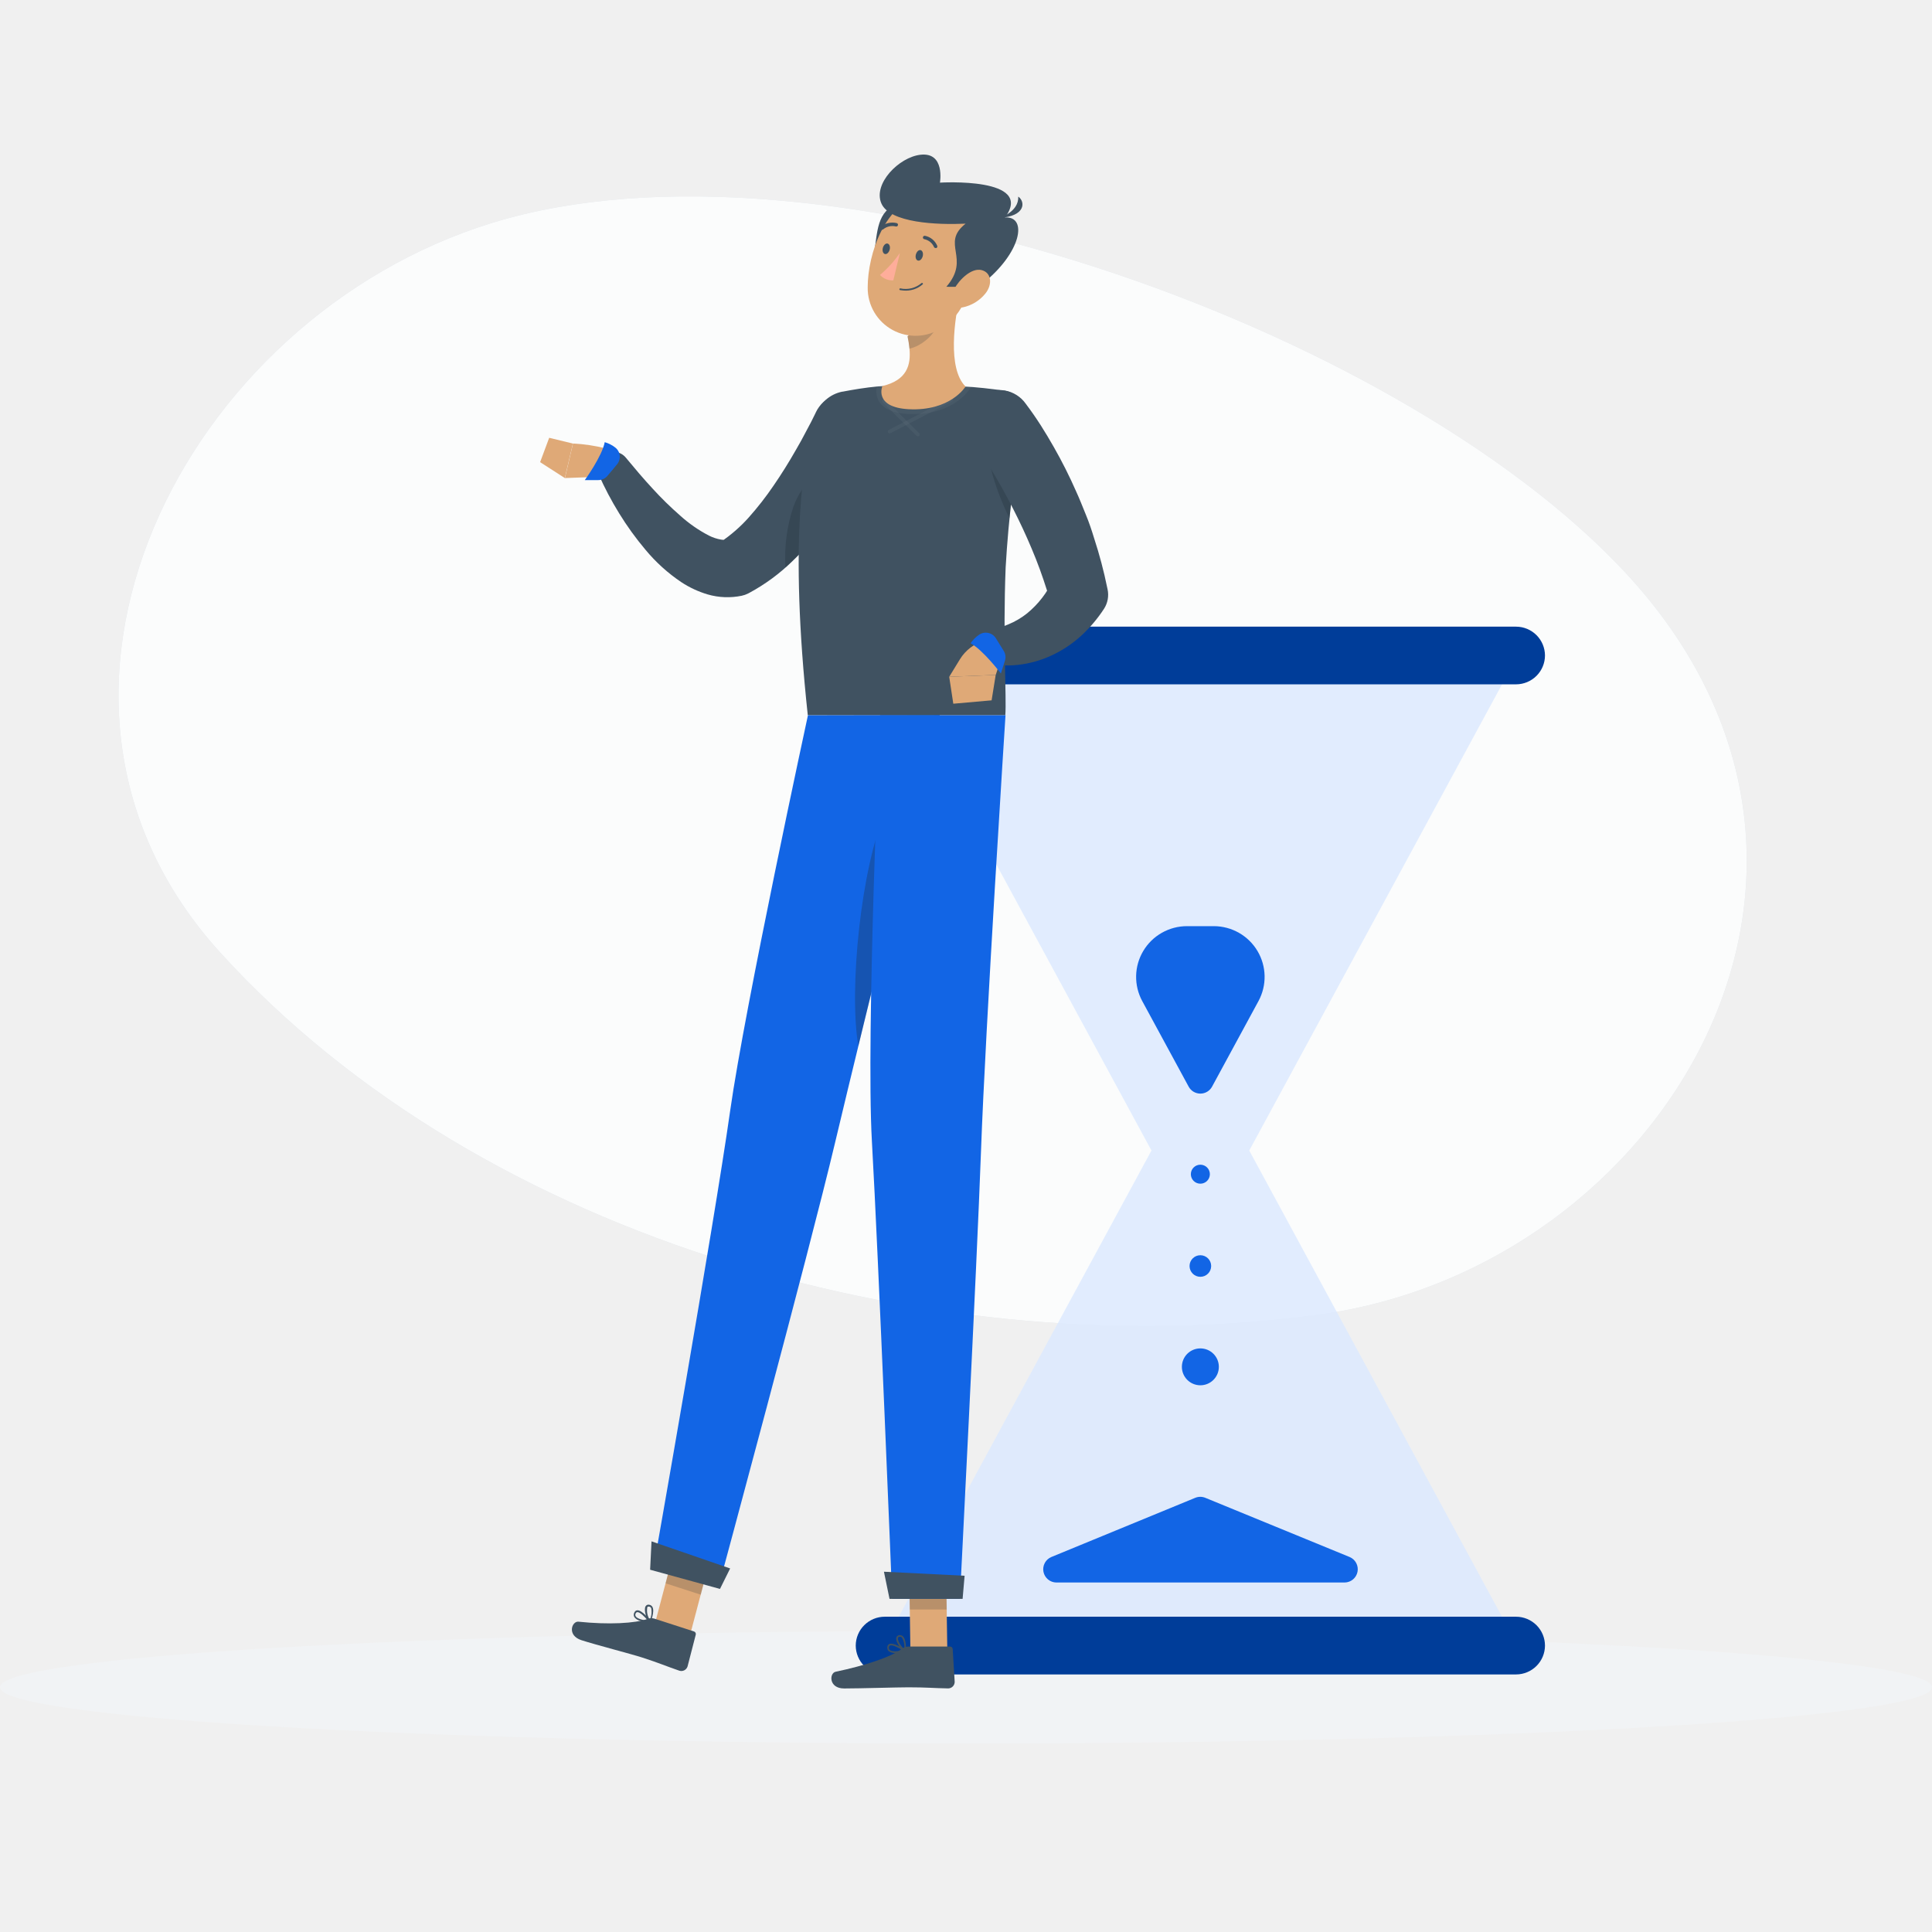
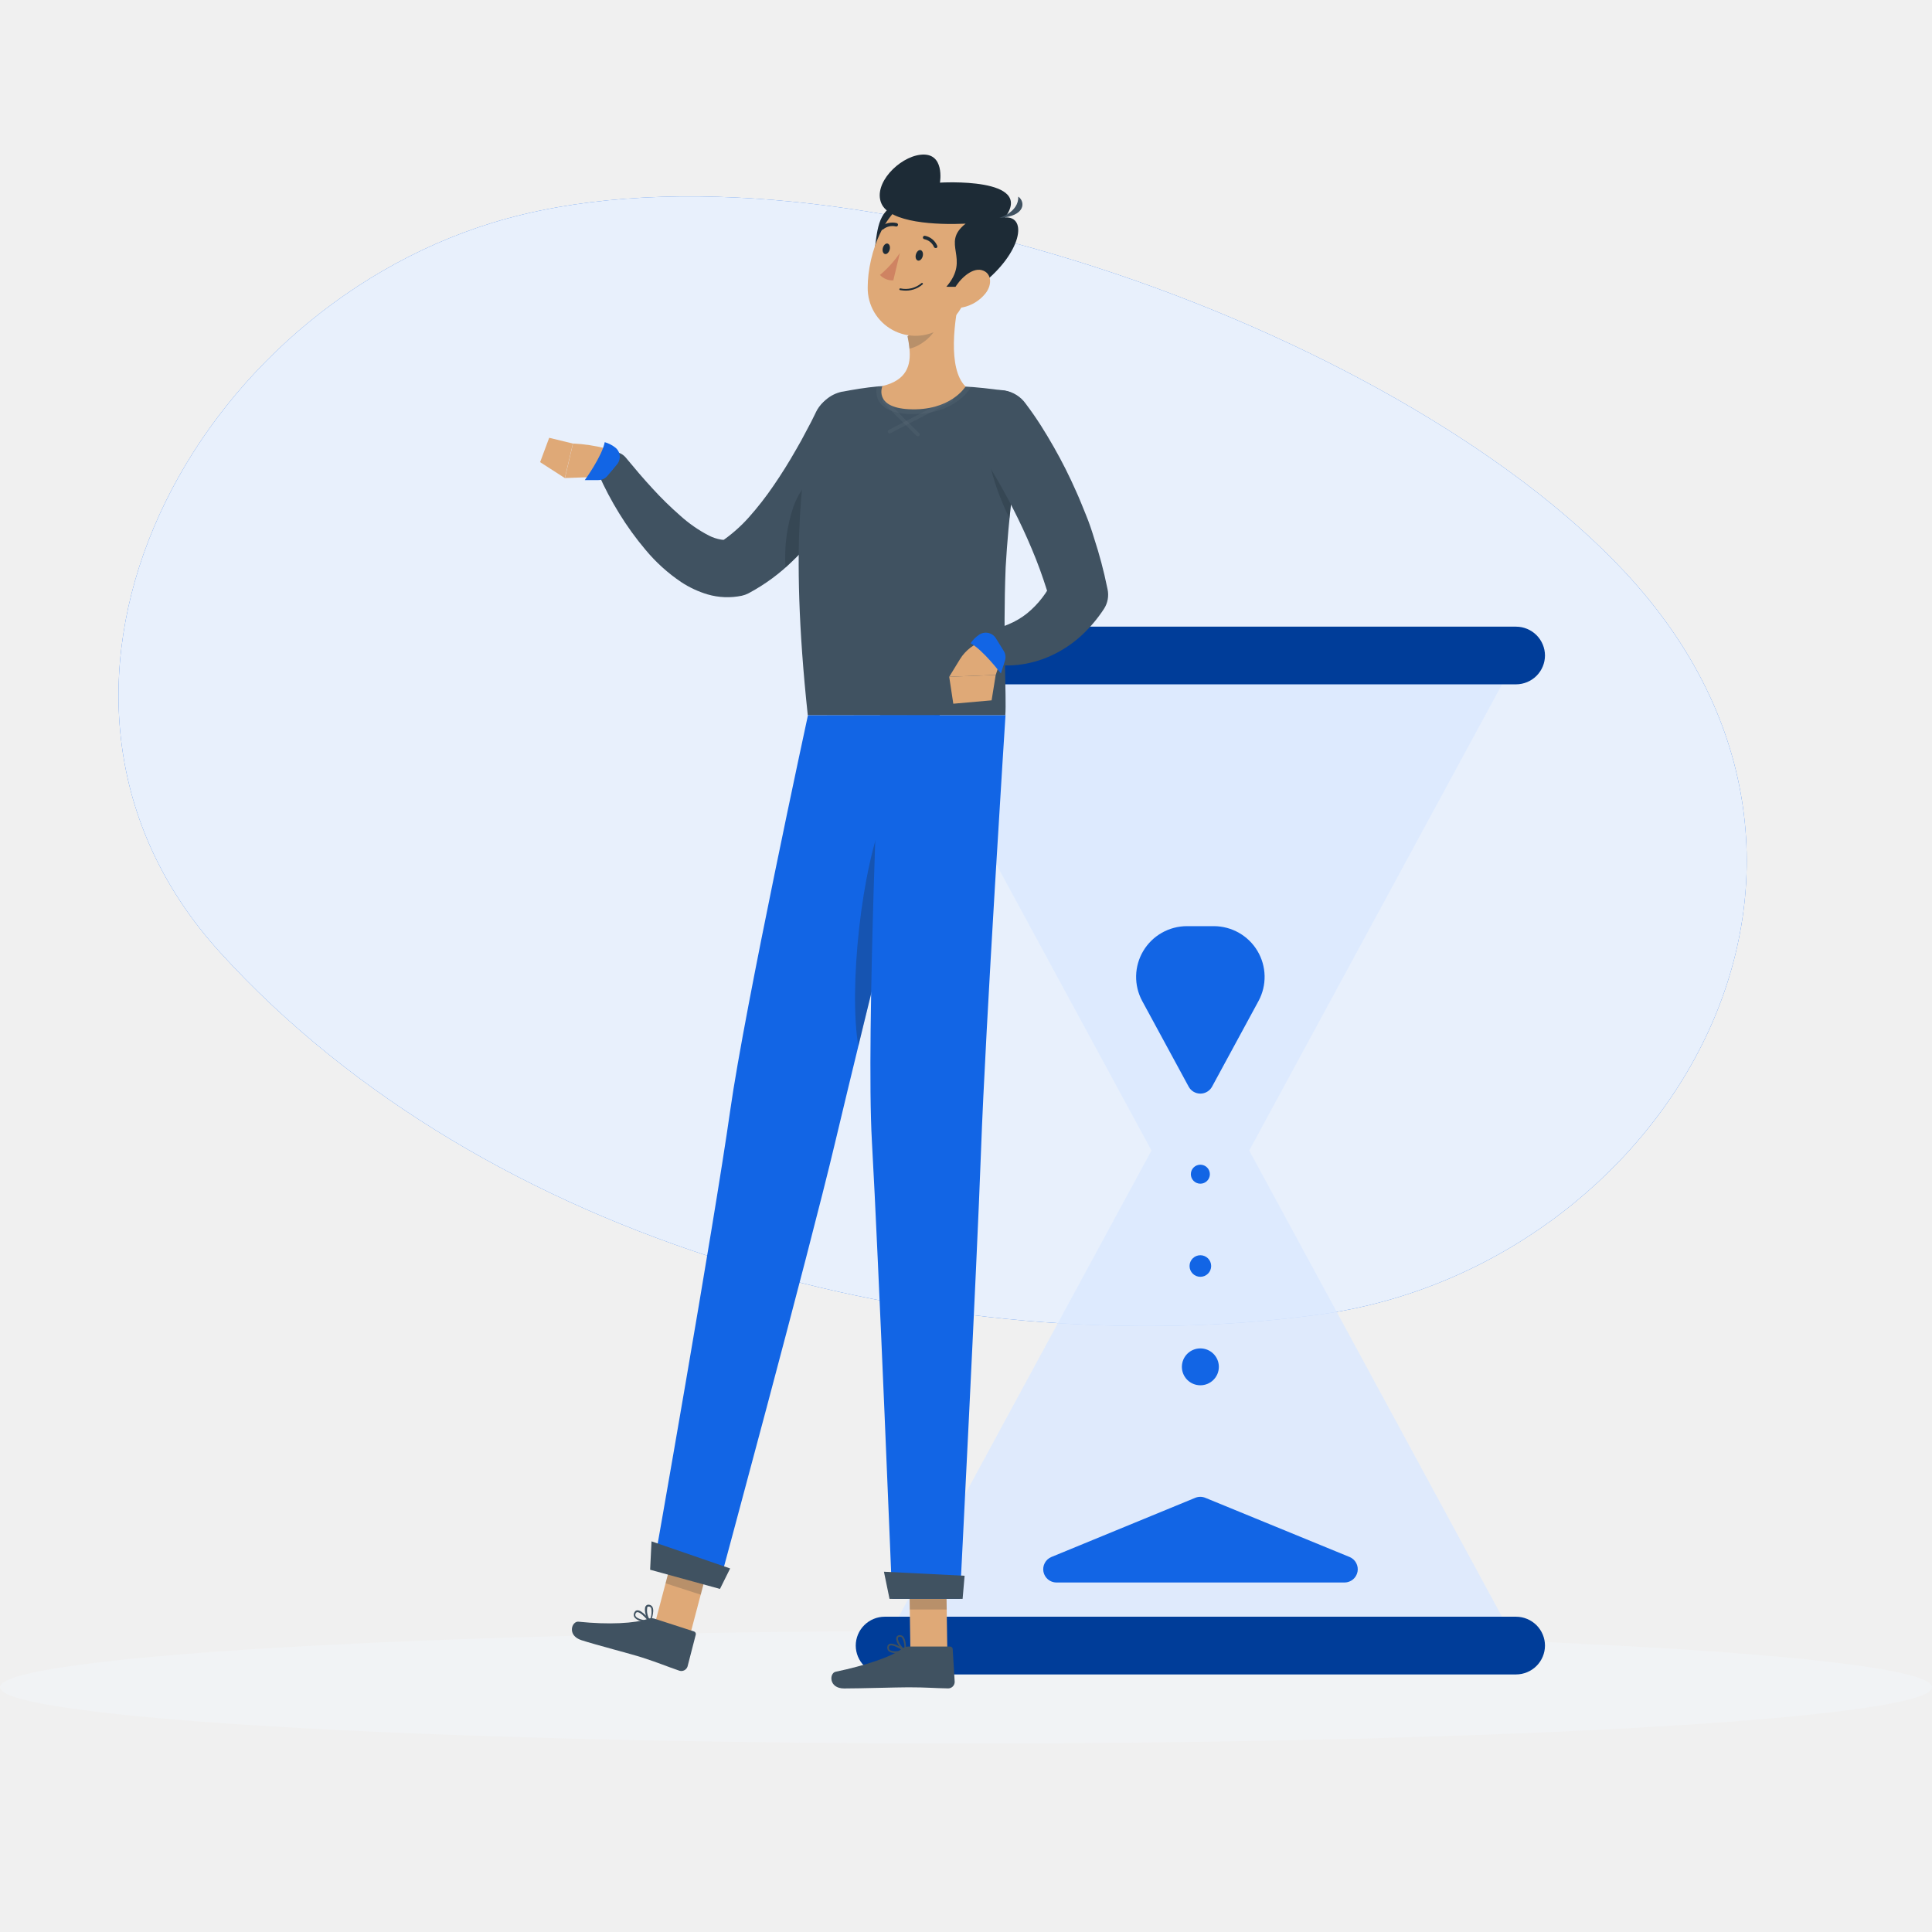
<svg xmlns="http://www.w3.org/2000/svg" width="200" height="200" viewBox="0 0 200 200" fill="none">
-   <path d="M168.193 59.205C144.417 33.709 84.961 12.618 50.962 23.066C18.985 32.906 -1.129 72.242 22.76 98.567C50.271 128.875 97.664 141.402 136.577 136.081C172.087 131.222 197.086 90.188 168.193 59.205Z" fill="#D5DCE1" />
-   <path opacity="0.9" d="M168.193 59.205C144.417 33.709 84.961 12.618 50.962 23.066C18.985 32.906 -1.129 72.242 22.76 98.567C50.271 128.875 97.664 141.402 136.577 136.081C172.087 131.222 197.086 90.188 168.193 59.205Z" fill="white" />
+   <path d="M168.193 59.205C144.417 33.709 84.96 12.618 50.962 23.066C18.985 32.906 -1.13 72.242 22.76 98.567C50.271 128.875 97.664 141.402 136.577 136.081C172.087 131.222 197.086 90.188 168.193 59.205Z" fill="#1265E5" />
+   <path opacity="0.9" d="M168.193 59.205C144.417 33.709 84.96 12.618 50.962 23.066C18.985 32.906 -1.13 72.242 22.76 98.567C50.271 128.875 97.664 141.402 136.577 136.081C172.087 131.222 197.086 90.188 168.193 59.205Z" fill="white" />
  <path d="M100 180.486C155.228 180.486 200 177.878 200 174.66C200 171.442 155.228 168.834 100 168.834C44.772 168.834 0 171.442 0 174.66C0 177.878 44.772 180.486 100 180.486Z" fill="#F1F3F5" />
  <g opacity="0.8">
    <path d="M157.11 170.352L124.261 109.766L91.413 170.352H157.11Z" fill="#DBE9FF" />
    <path d="M157.11 67.857L124.261 128.438L91.413 67.857H157.11Z" fill="#DBE9FF" />
  </g>
-   <path d="M130.28 103.626L125.473 112.488C125.355 112.707 125.18 112.889 124.967 113.016C124.754 113.143 124.51 113.21 124.261 113.21C124.013 113.21 123.769 113.143 123.555 113.016C123.342 112.889 123.167 112.707 123.049 112.488L118.242 103.626C117.809 102.825 117.592 101.925 117.612 101.015C117.631 100.105 117.888 99.216 118.356 98.434C118.824 97.653 119.487 97.006 120.281 96.558C121.075 96.109 121.972 95.874 122.884 95.875H125.664C126.574 95.878 127.468 96.117 128.258 96.567C129.048 97.017 129.708 97.665 130.173 98.445C130.638 99.226 130.892 100.114 130.911 101.022C130.93 101.929 130.712 102.827 130.28 103.626Z" fill="#1265E5" />
-   <path d="M124.782 155.056L139.713 161.181C140.005 161.303 140.245 161.522 140.394 161.801C140.542 162.079 140.59 162.4 140.53 162.71C140.469 163.02 140.304 163.299 140.061 163.502C139.819 163.704 139.514 163.817 139.197 163.821H109.351C109.034 163.817 108.729 163.704 108.487 163.502C108.244 163.299 108.079 163.02 108.018 162.71C107.958 162.4 108.006 162.079 108.155 161.801C108.303 161.522 108.544 161.303 108.835 161.181L123.725 155.056C123.892 154.986 124.072 154.95 124.253 154.95C124.435 154.95 124.615 154.986 124.782 155.056Z" fill="#1265E5" />
+   <path d="M130.28 103.626L125.473 112.488C125.355 112.707 125.18 112.889 124.967 113.016C124.754 113.143 124.51 113.21 124.261 113.21C124.013 113.21 123.769 113.143 123.555 113.016C123.342 112.889 123.167 112.707 123.049 112.488L118.242 103.626C117.809 102.825 117.592 101.925 117.611 101.015C117.631 100.105 117.888 99.216 118.356 98.434C118.824 97.653 119.487 97.006 120.281 96.558C121.075 96.109 121.972 95.874 122.884 95.875H125.664C126.574 95.878 127.468 96.117 128.258 96.567C129.048 97.017 129.708 97.665 130.173 98.445C130.638 99.226 130.892 100.114 130.911 101.022C130.93 101.929 130.712 102.827 130.28 103.626Z" fill="#1265E5" />
+   <path d="M124.782 155.056L139.713 161.181C140.005 161.303 140.245 161.522 140.393 161.801C140.542 162.079 140.59 162.4 140.53 162.71C140.469 163.02 140.304 163.299 140.061 163.502C139.819 163.704 139.514 163.817 139.197 163.821H109.351C109.034 163.817 108.729 163.704 108.487 163.502C108.244 163.299 108.079 163.02 108.018 162.71C107.958 162.4 108.006 162.079 108.155 161.801C108.303 161.522 108.544 161.303 108.835 161.181L123.725 155.056C123.892 154.986 124.072 154.95 124.253 154.95C124.435 154.95 124.615 154.986 124.782 155.056Z" fill="#1265E5" />
  <path d="M124.261 143.404C125.318 143.404 126.175 142.55 126.175 141.495C126.175 140.44 125.318 139.586 124.261 139.586C123.204 139.586 122.348 140.44 122.348 141.495C122.348 142.55 123.204 143.404 124.261 143.404Z" fill="#1265E5" />
  <path d="M124.261 122.535C124.805 122.535 125.246 122.095 125.246 121.552C125.246 121.009 124.805 120.569 124.261 120.569C123.717 120.569 123.276 121.009 123.276 121.552C123.276 122.095 123.717 122.535 124.261 122.535Z" fill="#1265E5" />
  <path d="M124.261 132.174C124.879 132.174 125.38 131.674 125.38 131.058C125.38 130.441 124.879 129.941 124.261 129.941C123.643 129.941 123.142 130.441 123.142 131.058C123.142 131.674 123.643 132.174 124.261 132.174Z" fill="#1265E5" />
  <path d="M156.945 167.362H91.578C90.784 167.365 90.024 167.681 89.464 168.241C88.903 168.801 88.588 169.56 88.586 170.352C88.589 171.143 88.905 171.901 89.466 172.46C90.026 173.019 90.785 173.335 91.578 173.337H156.945C157.737 173.335 158.496 173.019 159.057 172.46C159.617 171.901 159.933 171.143 159.936 170.352C159.935 169.56 159.619 168.801 159.059 168.241C158.498 167.681 157.738 167.365 156.945 167.362Z" fill="#003D99" />
  <path d="M156.945 64.872H91.578C90.785 64.874 90.026 65.19 89.466 65.749C88.905 66.308 88.589 67.066 88.586 67.857C88.589 68.648 88.905 69.405 89.466 69.965C90.026 70.524 90.785 70.839 91.578 70.842H156.945C157.737 70.839 158.496 70.524 159.057 69.965C159.617 69.405 159.933 68.648 159.936 67.857C159.933 67.066 159.617 66.308 159.057 65.749C158.496 65.19 157.737 64.874 156.945 64.872Z" fill="#003D99" />
-   <path d="M71.442 169.225L67.806 168.047L70.066 159.488L73.702 160.666L71.442 169.225Z" fill="#DFA977" />
+   <path d="M71.443 169.225L67.806 168.047L70.066 159.488L73.702 160.666L71.443 169.225Z" fill="#DFA977" />
  <path d="M67.75 167.563L71.835 168.885C71.903 168.906 71.962 168.952 71.997 169.014C72.033 169.077 72.043 169.15 72.025 169.22L71.174 172.514C71.12 172.683 71 172.825 70.842 172.907C70.683 172.989 70.499 173.005 70.329 172.951C68.915 172.467 68.266 172.164 66.466 171.582C65.357 171.222 61.715 170.285 60.189 169.791C58.662 169.297 59.193 167.805 59.884 167.877C62.979 168.201 65.764 168.057 67.053 167.583C67.277 167.5 67.522 167.493 67.75 167.563Z" fill="#405261" />
-   <path opacity="0.2" d="M73.701 160.671L70.065 159.488L68.9 163.903L72.541 165.082L73.701 160.671Z" fill="#1D2B36" />
-   <path d="M83.64 74.033C83.64 74.033 77.116 104.166 75.584 115C73.908 126.863 67.61 162.488 67.61 162.488L74.362 164.351C74.362 164.351 83.718 129.802 86.451 118.268C89.417 105.746 97.282 74.007 97.282 74.007L83.64 74.033Z" fill="#1265E5" />
+   <path opacity="0.2" d="M73.702 160.671L70.066 159.488L68.9 163.903L72.541 165.082L73.702 160.671Z" fill="#1D2B36" />
+   <path d="M83.64 74.033C83.64 74.033 77.116 104.166 75.584 115C73.908 126.863 67.611 162.488 67.611 162.488L74.362 164.351C74.362 164.351 83.718 129.802 86.451 118.268C89.417 105.746 97.282 74.007 97.282 74.007L83.64 74.033Z" fill="#1265E5" />
  <path opacity="0.3" d="M91.707 83.914C89.128 89.751 87.854 102.442 88.855 108.284C90.68 100.795 92.877 91.892 94.574 85.041C94.002 83.055 93.053 80.868 91.707 83.914Z" fill="#1D2B36" />
  <path d="M74.532 164.485L67.301 162.498L67.445 159.56L75.584 162.365L74.532 164.485Z" fill="#405261" />
-   <path d="M66.254 167.779C66.59 167.877 66.936 167.939 67.285 167.964C67.303 167.965 67.32 167.961 67.335 167.953C67.35 167.945 67.363 167.933 67.372 167.918C67.38 167.903 67.384 167.886 67.384 167.868C67.383 167.851 67.378 167.834 67.368 167.82C67.275 167.702 66.476 166.667 65.975 166.698C65.918 166.701 65.862 166.719 65.813 166.749C65.764 166.78 65.724 166.823 65.697 166.873C65.645 166.948 65.614 167.035 65.607 167.125C65.6 167.215 65.617 167.306 65.656 167.388C65.802 167.585 66.014 167.724 66.254 167.779ZM67.074 167.779C66.383 167.697 65.909 167.522 65.795 167.3C65.771 167.248 65.762 167.19 65.768 167.133C65.775 167.076 65.796 167.022 65.831 166.976C65.844 166.951 65.863 166.93 65.887 166.915C65.91 166.9 65.937 166.891 65.965 166.889C66.233 166.858 66.739 167.362 67.074 167.763V167.779Z" fill="#405261" />
+   <path d="M66.254 167.779C66.59 167.877 66.936 167.939 67.286 167.964C67.303 167.965 67.32 167.961 67.335 167.953C67.35 167.945 67.363 167.933 67.372 167.918C67.38 167.903 67.385 167.886 67.384 167.868C67.383 167.851 67.378 167.834 67.368 167.82C67.275 167.702 66.476 166.667 65.976 166.698C65.918 166.701 65.862 166.719 65.813 166.749C65.765 166.78 65.725 166.823 65.697 166.873C65.645 166.948 65.614 167.035 65.607 167.125C65.6 167.215 65.617 167.306 65.656 167.388C65.802 167.585 66.014 167.724 66.254 167.779ZM67.074 167.779C66.383 167.697 65.909 167.522 65.795 167.3C65.771 167.248 65.762 167.19 65.769 167.133C65.775 167.076 65.796 167.022 65.831 166.976C65.844 166.951 65.863 166.93 65.887 166.915C65.91 166.9 65.937 166.891 65.965 166.889C66.234 166.858 66.739 167.362 67.074 167.763V167.779Z" fill="#405261" />
  <path d="M67.249 167.959H67.291C67.306 167.956 67.32 167.949 67.331 167.939C67.343 167.929 67.352 167.917 67.358 167.902C67.358 167.861 67.796 166.842 67.543 166.358C67.512 166.298 67.467 166.245 67.411 166.205C67.356 166.164 67.291 166.138 67.224 166.127C67.15 166.105 67.072 166.108 67.001 166.136C66.93 166.164 66.87 166.215 66.832 166.281C66.62 166.652 66.914 167.583 67.208 167.918L67.249 167.959ZM67.249 166.328C67.284 166.338 67.316 166.355 67.344 166.378C67.371 166.401 67.394 166.429 67.409 166.461C67.496 166.876 67.447 167.307 67.27 167.691C67.02 167.306 66.926 166.841 67.007 166.389C67.007 166.343 67.079 166.292 67.208 166.317L67.249 166.328Z" fill="#405261" />
  <path d="M90.582 45.422C90.386 45.886 90.221 46.236 90.041 46.627C89.86 47.018 89.664 47.378 89.473 47.749C89.092 48.495 88.689 49.221 88.272 49.946C87.428 51.404 86.498 52.809 85.487 54.156C84.452 55.549 83.305 56.856 82.057 58.063C80.728 59.368 79.22 60.481 77.58 61.367L77.451 61.434C77.242 61.541 77.02 61.621 76.791 61.67C75.616 61.914 74.4 61.867 73.248 61.532C72.291 61.246 71.38 60.823 70.545 60.276C69.144 59.336 67.886 58.199 66.811 56.9C65.812 55.715 64.903 54.457 64.093 53.137C63.293 51.84 62.581 50.49 61.963 49.097C61.804 48.729 61.783 48.315 61.905 47.933C62.026 47.55 62.282 47.225 62.625 47.015C62.968 46.806 63.375 46.726 63.771 46.792C64.168 46.858 64.528 47.064 64.784 47.373L64.836 47.435C65.687 48.464 66.61 49.56 67.538 50.559C68.443 51.553 69.404 52.495 70.416 53.379C71.311 54.189 72.306 54.88 73.377 55.438C73.777 55.643 74.207 55.786 74.65 55.86C74.899 55.906 75.156 55.885 75.393 55.798L74.604 56.102C75.67 55.385 76.642 54.538 77.498 53.58C78.429 52.536 79.29 51.432 80.076 50.276C80.891 49.092 81.665 47.852 82.392 46.575C82.763 45.942 83.119 45.299 83.454 44.645L83.97 43.673C84.13 43.359 84.305 42.998 84.429 42.746L84.46 42.674C84.836 41.883 85.508 41.27 86.332 40.967C87.156 40.665 88.067 40.697 88.867 41.057C89.668 41.417 90.294 42.076 90.613 42.892C90.932 43.708 90.917 44.617 90.572 45.422H90.582Z" fill="#405261" />
  <path opacity="0.3" d="M82.15 52.412C83.769 48.119 87.209 48.047 88.7 49.185C88.591 49.385 88.478 49.586 88.365 49.787C87.555 51.192 86.669 52.551 85.708 53.858C84.723 55.202 83.638 56.472 82.464 57.656C82.093 58.022 81.711 58.382 81.314 58.732C81.177 56.591 81.461 54.444 82.15 52.412Z" fill="#1D2B36" />
  <path d="M61.834 49.365L58.482 49.488L59.317 45.911C60.471 45.969 61.617 46.141 62.737 46.426C62.94 46.488 63.127 46.596 63.281 46.743C63.435 46.89 63.552 47.071 63.623 47.272C63.694 47.472 63.716 47.686 63.688 47.897C63.661 48.108 63.584 48.309 63.464 48.485C63.282 48.751 63.04 48.97 62.756 49.123C62.473 49.276 62.156 49.359 61.834 49.365Z" fill="#DFA977" />
  <path d="M63.711 46.344C63.382 46.083 63.006 45.889 62.602 45.773C62.324 47.234 60.539 49.699 60.539 49.699H61.937C62.117 49.7 62.295 49.661 62.458 49.585C62.621 49.51 62.765 49.399 62.881 49.262L63.861 48.089C63.968 47.965 64.05 47.822 64.1 47.666C64.151 47.511 64.17 47.347 64.156 47.185C64.142 47.022 64.096 46.864 64.019 46.719C63.943 46.575 63.838 46.447 63.711 46.344Z" fill="#1265E5" />
  <path d="M55.913 47.842L56.852 45.32L59.307 45.917L58.471 49.488L55.913 47.842Z" fill="#DFA977" />
  <path d="M98.066 170.893H94.244L94.11 162.056H97.932L98.066 170.893Z" fill="#DFA977" />
-   <path d="M94.043 170.45H98.339C98.375 170.449 98.411 170.454 98.445 170.467C98.478 170.479 98.509 170.498 98.536 170.523C98.562 170.547 98.583 170.576 98.598 170.609C98.613 170.641 98.622 170.677 98.623 170.713L98.829 174.104C98.829 174.283 98.759 174.454 98.633 174.581C98.508 174.708 98.338 174.781 98.159 174.783C96.663 174.758 95.951 174.67 94.033 174.67C92.872 174.67 88.989 174.789 87.385 174.789C85.781 174.789 85.837 173.203 86.503 173.059C89.556 172.421 92.279 171.515 93.357 170.687C93.551 170.53 93.794 170.447 94.043 170.45Z" fill="#405261" />
+   <path d="M94.043 170.45H98.339C98.375 170.449 98.411 170.454 98.445 170.467C98.478 170.479 98.509 170.498 98.536 170.523C98.562 170.547 98.583 170.576 98.598 170.609C98.613 170.641 98.622 170.677 98.623 170.713L98.829 174.104C98.829 174.283 98.759 174.454 98.634 174.581C98.508 174.708 98.338 174.781 98.159 174.783C96.663 174.758 95.951 174.67 94.033 174.67C92.872 174.67 88.989 174.789 87.385 174.789C85.781 174.789 85.837 173.203 86.503 173.059C89.556 172.421 92.279 171.515 93.357 170.687C93.551 170.53 93.794 170.447 94.043 170.45Z" fill="#405261" />
  <path opacity="0.2" d="M97.937 162.061H94.11L94.182 166.616H98.004L97.937 162.061Z" fill="#1D2B36" />
  <path d="M91.098 74.033C91.098 74.033 89.638 107.182 90.257 118.109C90.938 130.069 92.362 165.514 92.362 165.514H99.366C99.366 165.514 101.129 131.032 101.552 119.195C102.011 106.328 104.09 74.033 104.09 74.033H91.098Z" fill="#1265E5" />
  <path d="M99.649 165.514H92.083L91.505 162.704L99.856 163.121L99.649 165.514Z" fill="#405261" />
-   <path d="M92.686 171.114C93.034 171.105 93.38 171.06 93.718 170.98C93.734 170.975 93.749 170.965 93.761 170.953C93.772 170.94 93.781 170.925 93.785 170.908C93.787 170.892 93.785 170.875 93.778 170.86C93.772 170.844 93.762 170.831 93.749 170.821C93.625 170.733 92.542 169.997 92.073 170.182C92.021 170.203 91.974 170.237 91.938 170.28C91.902 170.323 91.878 170.374 91.866 170.429C91.843 170.513 91.841 170.601 91.861 170.686C91.881 170.77 91.922 170.849 91.98 170.913C92.183 171.064 92.434 171.136 92.686 171.114ZM93.46 170.851C92.774 170.985 92.274 170.965 92.093 170.79C92.056 170.746 92.031 170.694 92.02 170.638C92.009 170.582 92.013 170.525 92.031 170.471C92.035 170.443 92.046 170.417 92.064 170.395C92.081 170.374 92.103 170.357 92.129 170.347C92.382 170.249 93.017 170.568 93.46 170.851Z" fill="#405261" />
-   <path d="M93.687 170.98C93.701 170.984 93.715 170.984 93.728 170.98C93.741 170.973 93.752 170.962 93.76 170.95C93.769 170.937 93.773 170.923 93.775 170.908C93.775 170.862 93.862 169.766 93.476 169.395C93.427 169.347 93.367 169.311 93.302 169.289C93.237 169.268 93.167 169.262 93.099 169.271C93.024 169.274 92.951 169.302 92.893 169.351C92.835 169.399 92.795 169.465 92.779 169.539C92.686 169.956 93.259 170.754 93.641 170.98C93.656 170.985 93.672 170.985 93.687 170.98ZM93.171 169.436C93.207 169.435 93.242 169.442 93.275 169.455C93.308 169.468 93.337 169.488 93.362 169.513C93.575 169.881 93.664 170.307 93.615 170.728C93.285 170.445 92.903 169.838 92.96 169.565C92.96 169.513 93.001 169.452 93.13 169.436H93.171Z" fill="#405261" />
-   <path d="M106.003 43.266C106.061 42.944 106.052 42.614 105.979 42.296C105.905 41.977 105.768 41.677 105.575 41.413C105.383 41.149 105.138 40.926 104.858 40.758C104.577 40.59 104.265 40.48 103.94 40.435H103.899C102.666 40.255 101.119 40.07 99.603 39.998C96.708 39.833 93.807 39.833 90.912 39.998C89.576 40.121 88.272 40.343 87.23 40.544H87.189C86.537 40.675 85.934 40.981 85.444 41.429C84.954 41.877 84.596 42.45 84.409 43.086C83.16 47.281 81.67 55.844 83.62 74.028H104.069C104.214 72.206 103.806 66.277 104.105 58.727C104.404 53.538 105.038 48.373 106.003 43.266Z" fill="#405261" />
-   <path opacity="0.3" d="M105.807 44.388C105.384 46.828 104.864 50.147 104.503 53.652C104.503 53.652 102.635 49.998 102.295 46.874C101.955 43.75 104.642 43.513 105.807 44.388Z" fill="#1D2B36" />
+   <path d="M92.687 171.114C93.034 171.105 93.38 171.06 93.718 170.98C93.734 170.975 93.749 170.965 93.761 170.953C93.772 170.94 93.781 170.925 93.785 170.908C93.787 170.892 93.785 170.875 93.778 170.86C93.772 170.844 93.762 170.831 93.749 170.821C93.625 170.733 92.542 169.997 92.073 170.182C92.021 170.203 91.975 170.237 91.939 170.28C91.903 170.323 91.878 170.374 91.867 170.429C91.843 170.513 91.841 170.601 91.861 170.686C91.881 170.77 91.922 170.849 91.98 170.913C92.183 171.064 92.434 171.136 92.687 171.114ZM93.46 170.851C92.774 170.985 92.274 170.965 92.093 170.79C92.056 170.746 92.031 170.694 92.02 170.638C92.01 170.582 92.013 170.525 92.032 170.471C92.035 170.443 92.046 170.417 92.064 170.395C92.081 170.374 92.104 170.357 92.129 170.347C92.382 170.249 93.017 170.568 93.46 170.851Z" fill="#405261" />
+   <path d="M93.687 170.98C93.701 170.984 93.715 170.984 93.728 170.98C93.741 170.973 93.752 170.962 93.76 170.95C93.769 170.937 93.773 170.923 93.775 170.908C93.775 170.862 93.862 169.766 93.476 169.395C93.427 169.347 93.367 169.311 93.302 169.289C93.237 169.268 93.167 169.262 93.099 169.271C93.024 169.274 92.951 169.302 92.893 169.351C92.835 169.399 92.795 169.465 92.779 169.539C92.687 169.956 93.259 170.754 93.641 170.98C93.656 170.985 93.672 170.985 93.687 170.98ZM93.171 169.436C93.207 169.435 93.242 169.442 93.275 169.455C93.308 169.468 93.337 169.488 93.362 169.513C93.575 169.881 93.664 170.307 93.615 170.728C93.285 170.445 92.903 169.838 92.96 169.565C92.96 169.513 93.001 169.452 93.13 169.436H93.171Z" fill="#405261" />
+   <path d="M106.003 43.266C106.061 42.944 106.052 42.614 105.979 42.296C105.905 41.977 105.768 41.677 105.575 41.413C105.383 41.149 105.139 40.926 104.858 40.758C104.577 40.59 104.265 40.48 103.94 40.435H103.899C102.666 40.255 101.119 40.07 99.603 39.998C96.708 39.833 93.807 39.833 90.912 39.998C89.576 40.121 88.272 40.343 87.23 40.544H87.189C86.537 40.675 85.934 40.981 85.444 41.429C84.954 41.877 84.596 42.45 84.409 43.086C83.16 47.281 81.67 55.844 83.62 74.028H104.069C104.214 72.206 103.806 66.277 104.105 58.727C104.404 53.538 105.038 48.373 106.003 43.266Z" fill="#405261" />
+   <path opacity="0.3" d="M105.807 44.388C105.385 46.828 104.864 50.147 104.503 53.652C104.503 53.652 102.636 49.998 102.295 46.874C101.955 43.75 104.642 43.513 105.807 44.388Z" fill="#1D2B36" />
  <g opacity="0.2">
-     <path opacity="0.2" d="M92.093 44.872C92.051 44.87 92.01 44.854 91.978 44.827C91.945 44.8 91.922 44.763 91.912 44.722C91.902 44.681 91.906 44.638 91.923 44.599C91.94 44.56 91.969 44.527 92.006 44.506L98.38 41.207C98.426 41.185 98.478 41.182 98.526 41.197C98.574 41.212 98.614 41.246 98.638 41.29C98.662 41.336 98.667 41.389 98.651 41.438C98.636 41.487 98.601 41.528 98.556 41.552L92.181 44.841C92.154 44.857 92.124 44.867 92.093 44.872Z" fill="white" />
-     <path opacity="0.2" d="M95.013 45.17C94.987 45.171 94.962 45.167 94.939 45.157C94.916 45.147 94.895 45.133 94.878 45.114L91.382 41.65C91.347 41.613 91.328 41.564 91.328 41.514C91.328 41.463 91.347 41.414 91.382 41.377C91.418 41.342 91.467 41.322 91.518 41.322C91.569 41.322 91.618 41.342 91.655 41.377L95.147 44.846C95.182 44.883 95.202 44.931 95.202 44.983C95.202 45.033 95.182 45.082 95.147 45.119C95.129 45.136 95.108 45.149 95.085 45.158C95.062 45.167 95.037 45.171 95.013 45.17Z" fill="white" />
-     <path opacity="0.2" d="M99.618 39.993C96.725 39.828 93.826 39.828 90.933 39.993H90.788C90.718 40.258 90.702 40.534 90.74 40.805C90.778 41.076 90.87 41.337 91.01 41.573C91.495 42.345 92.511 42.777 94.038 42.859H94.61C98.736 42.859 100.33 40.358 100.397 40.25L100.541 40.019L99.618 39.993Z" fill="white" />
+     <path opacity="0.2" d="M92.094 44.872C92.051 44.87 92.01 44.854 91.978 44.827C91.945 44.8 91.922 44.763 91.912 44.722C91.902 44.681 91.906 44.638 91.923 44.599C91.94 44.56 91.969 44.527 92.006 44.506L98.38 41.207C98.426 41.185 98.478 41.182 98.526 41.197C98.574 41.212 98.614 41.246 98.638 41.29C98.662 41.336 98.667 41.389 98.651 41.438C98.636 41.487 98.602 41.528 98.556 41.552L92.181 44.841C92.154 44.857 92.124 44.867 92.094 44.872Z" fill="white" />
+     <path opacity="0.2" d="M95.013 45.17C94.987 45.171 94.962 45.167 94.939 45.157C94.916 45.147 94.895 45.133 94.879 45.114L91.382 41.65C91.347 41.613 91.328 41.564 91.328 41.514C91.328 41.463 91.347 41.414 91.382 41.377C91.418 41.342 91.467 41.322 91.518 41.322C91.569 41.322 91.618 41.342 91.655 41.377L95.147 44.846C95.182 44.883 95.202 44.931 95.202 44.983C95.202 45.033 95.182 45.082 95.147 45.119C95.129 45.136 95.108 45.149 95.085 45.158C95.062 45.167 95.037 45.171 95.013 45.17Z" fill="white" />
+     <path opacity="0.2" d="M99.618 39.993C96.726 39.828 93.826 39.828 90.933 39.993H90.789C90.718 40.258 90.702 40.534 90.74 40.805C90.778 41.076 90.87 41.337 91.01 41.573C91.495 42.345 92.511 42.777 94.038 42.859H94.61C98.737 42.859 100.33 40.358 100.397 40.25L100.542 40.019L99.618 39.993Z" fill="white" />
  </g>
  <path d="M91.346 39.962C93.873 39.365 94.316 37.806 94.146 36.092C94.106 35.662 94.039 35.236 93.945 34.815L97.112 32.191L99.438 30.266C98.793 33.06 98.066 38.15 99.954 40.013C99.954 40.013 98.406 42.587 94.058 42.36C90.412 42.16 91.346 39.962 91.346 39.962Z" fill="#DFA977" />
-   <path opacity="0.2" d="M93.945 34.815C94.039 35.236 94.106 35.662 94.146 36.092C95.327 35.855 96.905 34.599 97.07 33.395C97.129 32.996 97.142 32.592 97.112 32.191L93.945 34.815Z" fill="#1D2B36" />
-   <path d="M92.264 21.424C90.546 22.453 90.82 25.026 90.355 26.869C91.449 26.977 93.171 25.037 93.171 25.037L94.203 22.088L92.264 21.424Z" fill="#405261" />
+   <path opacity="0.2" d="M93.945 34.815C94.039 35.236 94.106 35.662 94.146 36.092C95.327 35.855 96.906 34.599 97.071 33.395C97.129 32.996 97.142 32.592 97.112 32.191L93.945 34.815Z" fill="#1D2B36" />
+   <path d="M92.264 21.424C90.546 22.453 90.82 25.026 90.355 26.869C91.449 26.977 93.171 25.037 93.171 25.037L94.203 22.088L92.264 21.424Z" fill="#1D2B36" />
  <path d="M101.398 26.601C100.299 30.235 99.85 32.412 97.519 33.93C96.769 34.43 95.897 34.717 94.996 34.758C94.095 34.799 93.2 34.593 92.408 34.164C91.615 33.734 90.956 33.096 90.5 32.319C90.045 31.542 89.811 30.656 89.824 29.756C89.824 26.292 91.609 20.93 95.59 20.189C96.448 20.006 97.34 20.051 98.175 20.32C99.01 20.59 99.759 21.074 100.348 21.723C100.936 22.373 101.343 23.166 101.527 24.022C101.711 24.878 101.667 25.768 101.398 26.601Z" fill="#DFA977" />
-   <path d="M97.968 29.684C100.547 26.699 97.323 25.227 99.959 23.153C96.993 23.292 92.109 23.081 91.237 21.053C90.366 19.025 93.048 16.277 95.281 16.02C97.86 15.721 97.303 18.907 97.303 18.907C97.303 18.907 107.169 18.295 104.038 22.51C106.411 22.366 105.756 26.195 101.63 29.427C100.593 29.772 97.968 29.684 97.968 29.684Z" fill="#405261" />
+   <path d="M97.968 29.684C100.547 26.699 97.323 25.227 99.959 23.153C96.993 23.292 92.109 23.081 91.237 21.053C90.366 19.025 93.048 16.277 95.281 16.02C97.86 15.721 97.303 18.907 97.303 18.907C97.303 18.907 107.169 18.295 104.038 22.51C106.411 22.366 105.756 26.195 101.63 29.427C100.593 29.772 97.968 29.684 97.968 29.684Z" fill="#1D2B36" />
  <path d="M103.445 22.561C103.445 22.561 105.477 21.959 105.41 20.353C106.143 20.858 106.22 22.391 103.445 22.561Z" fill="#405261" />
  <path d="M102.001 30.394C101.408 31.126 100.578 31.63 99.654 31.82C98.484 32.031 98.21 30.95 98.793 29.895C99.309 28.948 100.562 27.698 101.614 27.96C102.666 28.222 102.749 29.473 102.001 30.394Z" fill="#DFA977" />
-   <path d="M95.523 26.509C95.451 26.807 95.234 27.023 95.033 26.977C94.832 26.931 94.734 26.663 94.806 26.364C94.879 26.066 95.095 25.85 95.291 25.891C95.487 25.932 95.595 26.205 95.523 26.509Z" fill="#405261" />
-   <path d="M92.104 25.824C92.031 26.123 91.815 26.339 91.619 26.298C91.423 26.256 91.315 25.984 91.387 25.685C91.459 25.387 91.676 25.171 91.872 25.212C92.068 25.253 92.176 25.526 92.104 25.824Z" fill="#405261" />
-   <path d="M93.156 26.189C92.574 27.037 91.88 27.802 91.093 28.464C91.268 28.653 91.483 28.801 91.722 28.898C91.96 28.995 92.218 29.038 92.475 29.025L93.156 26.189Z" fill="#FEAD9A" />
-   <path d="M93.527 30.075C93.884 30.109 94.244 30.069 94.586 29.96C94.927 29.85 95.243 29.672 95.513 29.437C95.522 29.429 95.529 29.42 95.534 29.409C95.538 29.398 95.541 29.387 95.541 29.375C95.541 29.364 95.538 29.352 95.534 29.341C95.529 29.331 95.522 29.321 95.513 29.314C95.496 29.297 95.472 29.288 95.448 29.288C95.424 29.288 95.401 29.297 95.384 29.314C95.088 29.565 94.737 29.745 94.359 29.838C93.982 29.932 93.587 29.938 93.207 29.854C93.196 29.852 93.184 29.852 93.173 29.854C93.161 29.857 93.15 29.861 93.141 29.868C93.131 29.875 93.123 29.884 93.117 29.893C93.11 29.903 93.106 29.914 93.104 29.926C93.1 29.95 93.105 29.974 93.118 29.995C93.132 30.015 93.153 30.029 93.177 30.034L93.527 30.075Z" fill="#405261" />
-   <path d="M96.844 25.675C96.872 25.684 96.903 25.684 96.931 25.675C96.953 25.665 96.972 25.652 96.989 25.635C97.005 25.617 97.017 25.597 97.026 25.575C97.034 25.553 97.037 25.529 97.036 25.506C97.035 25.482 97.029 25.459 97.019 25.438C96.908 25.175 96.734 24.943 96.512 24.764C96.289 24.584 96.026 24.462 95.745 24.409C95.697 24.403 95.649 24.416 95.611 24.444C95.572 24.473 95.546 24.516 95.539 24.563C95.536 24.587 95.538 24.611 95.544 24.634C95.551 24.657 95.562 24.678 95.577 24.697C95.591 24.716 95.61 24.731 95.631 24.743C95.652 24.754 95.675 24.761 95.699 24.764C95.917 24.81 96.121 24.908 96.293 25.049C96.466 25.191 96.602 25.372 96.689 25.577C96.704 25.605 96.726 25.629 96.753 25.646C96.78 25.663 96.811 25.673 96.844 25.675Z" fill="#405261" />
-   <path d="M91.258 23.776C91.286 23.786 91.316 23.788 91.345 23.783C91.374 23.777 91.401 23.764 91.423 23.745C91.601 23.597 91.811 23.492 92.037 23.44C92.262 23.387 92.497 23.387 92.723 23.441C92.745 23.449 92.769 23.451 92.793 23.45C92.817 23.448 92.84 23.442 92.861 23.431C92.883 23.42 92.902 23.405 92.917 23.387C92.933 23.369 92.945 23.348 92.952 23.325C92.96 23.303 92.963 23.279 92.961 23.255C92.959 23.231 92.952 23.208 92.942 23.187C92.931 23.166 92.916 23.147 92.898 23.131C92.88 23.116 92.859 23.104 92.836 23.096C92.554 23.027 92.259 23.024 91.975 23.087C91.692 23.15 91.427 23.279 91.201 23.462C91.164 23.491 91.139 23.534 91.133 23.581C91.128 23.629 91.141 23.676 91.17 23.714C91.191 23.744 91.222 23.766 91.258 23.776Z" fill="#405261" />
-   <path d="M106.189 41.799L106.617 42.381L107.004 42.926C107.262 43.292 107.494 43.657 107.736 44.023C108.206 44.759 108.649 45.505 109.077 46.256C109.935 47.758 110.713 49.304 111.408 50.888C111.77 51.671 112.079 52.484 112.409 53.282C112.739 54.079 113.018 54.908 113.27 55.742C113.814 57.401 114.262 59.09 114.611 60.801L114.653 60.996C114.728 61.342 114.735 61.699 114.672 62.047C114.609 62.395 114.478 62.727 114.286 63.024C113.622 64.042 112.834 64.974 111.94 65.798C111.02 66.639 109.977 67.333 108.845 67.857C107.728 68.376 106.533 68.707 105.307 68.835C104.707 68.896 104.103 68.907 103.502 68.865C103.203 68.865 102.904 68.809 102.605 68.763L102.151 68.675L101.635 68.546C101.574 68.532 101.522 68.494 101.489 68.441C101.456 68.388 101.446 68.324 101.46 68.263L102.171 65.278C102.171 65.253 102.305 65.247 102.388 65.227L102.672 65.17C102.868 65.129 103.058 65.083 103.254 65.031C103.636 64.928 104.01 64.797 104.374 64.64C105.077 64.352 105.735 63.966 106.328 63.492C107.49 62.539 108.418 61.333 109.041 59.967L108.716 62.19C108.273 60.734 107.803 59.293 107.236 57.867C106.669 56.441 106.05 55.042 105.374 53.662C104.699 52.283 103.976 50.919 103.198 49.591C102.816 48.927 102.414 48.274 102.011 47.625L101.398 46.668L101.093 46.205L100.81 45.793L100.707 45.639C100.196 44.913 99.996 44.015 100.149 43.142C100.302 42.269 100.797 41.493 101.524 40.983C102.251 40.474 103.151 40.274 104.026 40.427C104.901 40.58 105.679 41.074 106.189 41.799Z" fill="#405261" />
-   <path d="M99.371 68.248L98.262 70.059L103.074 69.869C103.074 69.869 104.337 66.637 102.615 66.127L101.944 66.308C100.872 66.607 99.953 67.3 99.371 68.248Z" fill="#DFA977" />
-   <path d="M101.351 65.711C101.005 65.945 100.707 66.243 100.474 66.591C101.784 67.301 103.61 69.72 103.61 69.72L104.033 68.392C104.087 68.221 104.102 68.04 104.078 67.862C104.054 67.684 103.991 67.514 103.894 67.363L103.095 66.076C103.007 65.934 102.892 65.812 102.755 65.716C102.619 65.621 102.465 65.554 102.302 65.519C102.138 65.485 101.97 65.485 101.807 65.517C101.643 65.55 101.488 65.616 101.351 65.711Z" fill="#1265E5" />
+   <path d="M95.523 26.509C95.451 26.807 95.234 27.023 95.033 26.977C94.832 26.931 94.734 26.663 94.806 26.364C94.879 26.066 95.095 25.85 95.291 25.891C95.487 25.932 95.596 26.205 95.523 26.509Z" fill="#1D2B36" />
+   <path d="M92.104 25.824C92.031 26.123 91.815 26.339 91.619 26.298C91.423 26.256 91.315 25.984 91.387 25.685C91.459 25.387 91.676 25.171 91.872 25.212C92.068 25.253 92.176 25.526 92.104 25.824Z" fill="#1D2B36" />
+   <path d="M93.156 26.189C92.574 27.037 91.88 27.802 91.093 28.464C91.268 28.653 91.483 28.801 91.722 28.898C91.96 28.995 92.218 29.038 92.475 29.025L93.156 26.189Z" fill="#CF8362" />
+   <path d="M93.527 30.075C93.884 30.109 94.244 30.069 94.586 29.96C94.927 29.85 95.243 29.672 95.513 29.437C95.522 29.429 95.529 29.42 95.534 29.409C95.538 29.398 95.541 29.387 95.541 29.375C95.541 29.364 95.538 29.352 95.534 29.341C95.529 29.331 95.522 29.321 95.513 29.314C95.496 29.297 95.472 29.288 95.448 29.288C95.424 29.288 95.401 29.297 95.384 29.314C95.088 29.565 94.737 29.745 94.359 29.838C93.982 29.932 93.587 29.938 93.207 29.854C93.196 29.852 93.184 29.852 93.173 29.854C93.161 29.857 93.15 29.861 93.141 29.868C93.131 29.875 93.123 29.884 93.117 29.893C93.11 29.903 93.106 29.914 93.104 29.926C93.1 29.95 93.105 29.974 93.118 29.995C93.132 30.015 93.153 30.029 93.177 30.034L93.527 30.075Z" fill="#1D2B36" />
+   <path d="M96.844 25.675C96.872 25.684 96.903 25.684 96.931 25.675C96.953 25.665 96.972 25.652 96.989 25.635C97.005 25.617 97.017 25.597 97.026 25.575C97.034 25.553 97.037 25.529 97.036 25.506C97.035 25.482 97.029 25.459 97.019 25.438C96.908 25.175 96.734 24.943 96.512 24.764C96.289 24.584 96.026 24.462 95.745 24.409C95.697 24.403 95.649 24.416 95.611 24.444C95.572 24.473 95.546 24.516 95.539 24.563C95.536 24.587 95.538 24.611 95.544 24.634C95.551 24.657 95.562 24.678 95.577 24.697C95.591 24.716 95.61 24.731 95.631 24.743C95.652 24.754 95.675 24.761 95.699 24.764C95.917 24.81 96.121 24.908 96.294 25.049C96.466 25.191 96.602 25.372 96.689 25.577C96.704 25.605 96.726 25.629 96.753 25.646C96.781 25.663 96.812 25.673 96.844 25.675Z" fill="#1D2B36" />
+   <path d="M91.258 23.776C91.286 23.786 91.316 23.788 91.345 23.783C91.374 23.777 91.401 23.764 91.423 23.745C91.601 23.597 91.811 23.492 92.037 23.44C92.262 23.387 92.497 23.387 92.723 23.441C92.745 23.449 92.769 23.451 92.793 23.45C92.817 23.448 92.84 23.442 92.861 23.431C92.883 23.42 92.902 23.405 92.917 23.387C92.933 23.369 92.945 23.348 92.952 23.325C92.96 23.303 92.963 23.279 92.961 23.255C92.959 23.231 92.952 23.208 92.942 23.187C92.931 23.166 92.916 23.147 92.898 23.131C92.88 23.116 92.859 23.104 92.836 23.096C92.554 23.027 92.259 23.024 91.975 23.087C91.692 23.15 91.427 23.279 91.201 23.462C91.164 23.491 91.139 23.534 91.133 23.581C91.128 23.629 91.141 23.676 91.17 23.714C91.191 23.744 91.222 23.766 91.258 23.776Z" fill="#1D2B36" />
+   <path d="M106.189 41.799L106.617 42.381L107.004 42.926C107.262 43.292 107.494 43.657 107.736 44.023C108.206 44.759 108.649 45.505 109.077 46.256C109.935 47.758 110.713 49.304 111.409 50.888C111.77 51.671 112.079 52.484 112.409 53.282C112.739 54.079 113.018 54.908 113.27 55.742C113.814 57.401 114.262 59.09 114.611 60.801L114.653 60.996C114.728 61.342 114.735 61.699 114.672 62.047C114.609 62.395 114.478 62.727 114.286 63.024C113.622 64.042 112.834 64.974 111.94 65.798C111.02 66.639 109.977 67.333 108.845 67.857C107.728 68.376 106.533 68.707 105.307 68.835C104.707 68.896 104.103 68.907 103.502 68.865C103.203 68.865 102.904 68.809 102.605 68.763L102.151 68.675L101.635 68.546C101.574 68.532 101.522 68.494 101.489 68.441C101.456 68.388 101.446 68.324 101.46 68.263L102.171 65.278C102.171 65.253 102.305 65.247 102.388 65.227L102.672 65.17C102.868 65.129 103.058 65.083 103.254 65.031C103.636 64.928 104.01 64.797 104.374 64.64C105.077 64.352 105.735 63.966 106.328 63.492C107.49 62.539 108.418 61.333 109.041 59.967L108.716 62.19C108.273 60.734 107.803 59.293 107.236 57.867C106.669 56.441 106.05 55.042 105.374 53.662C104.699 52.283 103.976 50.919 103.198 49.591C102.816 48.927 102.414 48.274 102.011 47.625L101.398 46.668L101.093 46.205L100.81 45.793L100.707 45.639C100.196 44.913 99.996 44.015 100.149 43.142C100.302 42.269 100.797 41.493 101.524 40.983C102.251 40.474 103.151 40.274 104.026 40.427C104.901 40.58 105.679 41.074 106.189 41.799Z" fill="#405261" />
+   <path d="M99.371 68.248L98.262 70.059L103.074 69.869C103.074 69.869 104.338 66.637 102.615 66.127L101.944 66.308C100.872 66.607 99.953 67.3 99.371 68.248Z" fill="#DFA977" />
+   <path d="M101.351 65.711C101.005 65.945 100.707 66.243 100.474 66.591C101.785 67.301 103.61 69.72 103.61 69.72L104.033 68.392C104.087 68.221 104.102 68.04 104.078 67.862C104.054 67.684 103.991 67.514 103.894 67.363L103.095 66.076C103.007 65.934 102.892 65.812 102.755 65.716C102.619 65.621 102.465 65.554 102.302 65.519C102.138 65.485 101.97 65.485 101.807 65.517C101.643 65.55 101.488 65.616 101.351 65.711Z" fill="#1265E5" />
  <path d="M98.685 72.849L102.651 72.499L103.074 69.869L98.262 70.059L98.685 72.849Z" fill="#DFA977" />
</svg>
